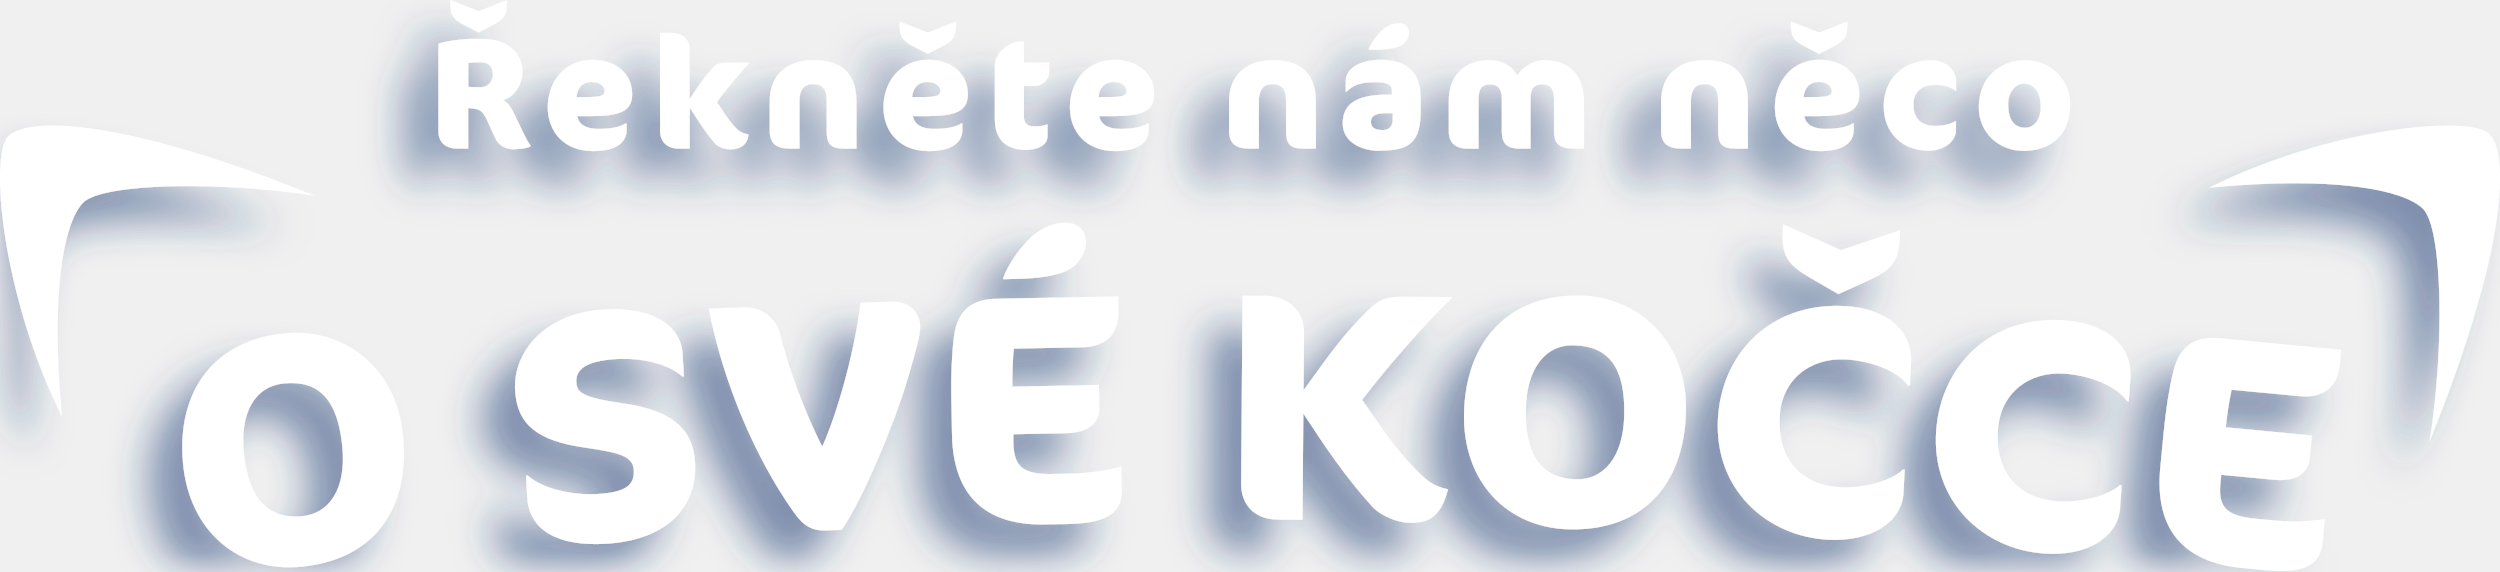
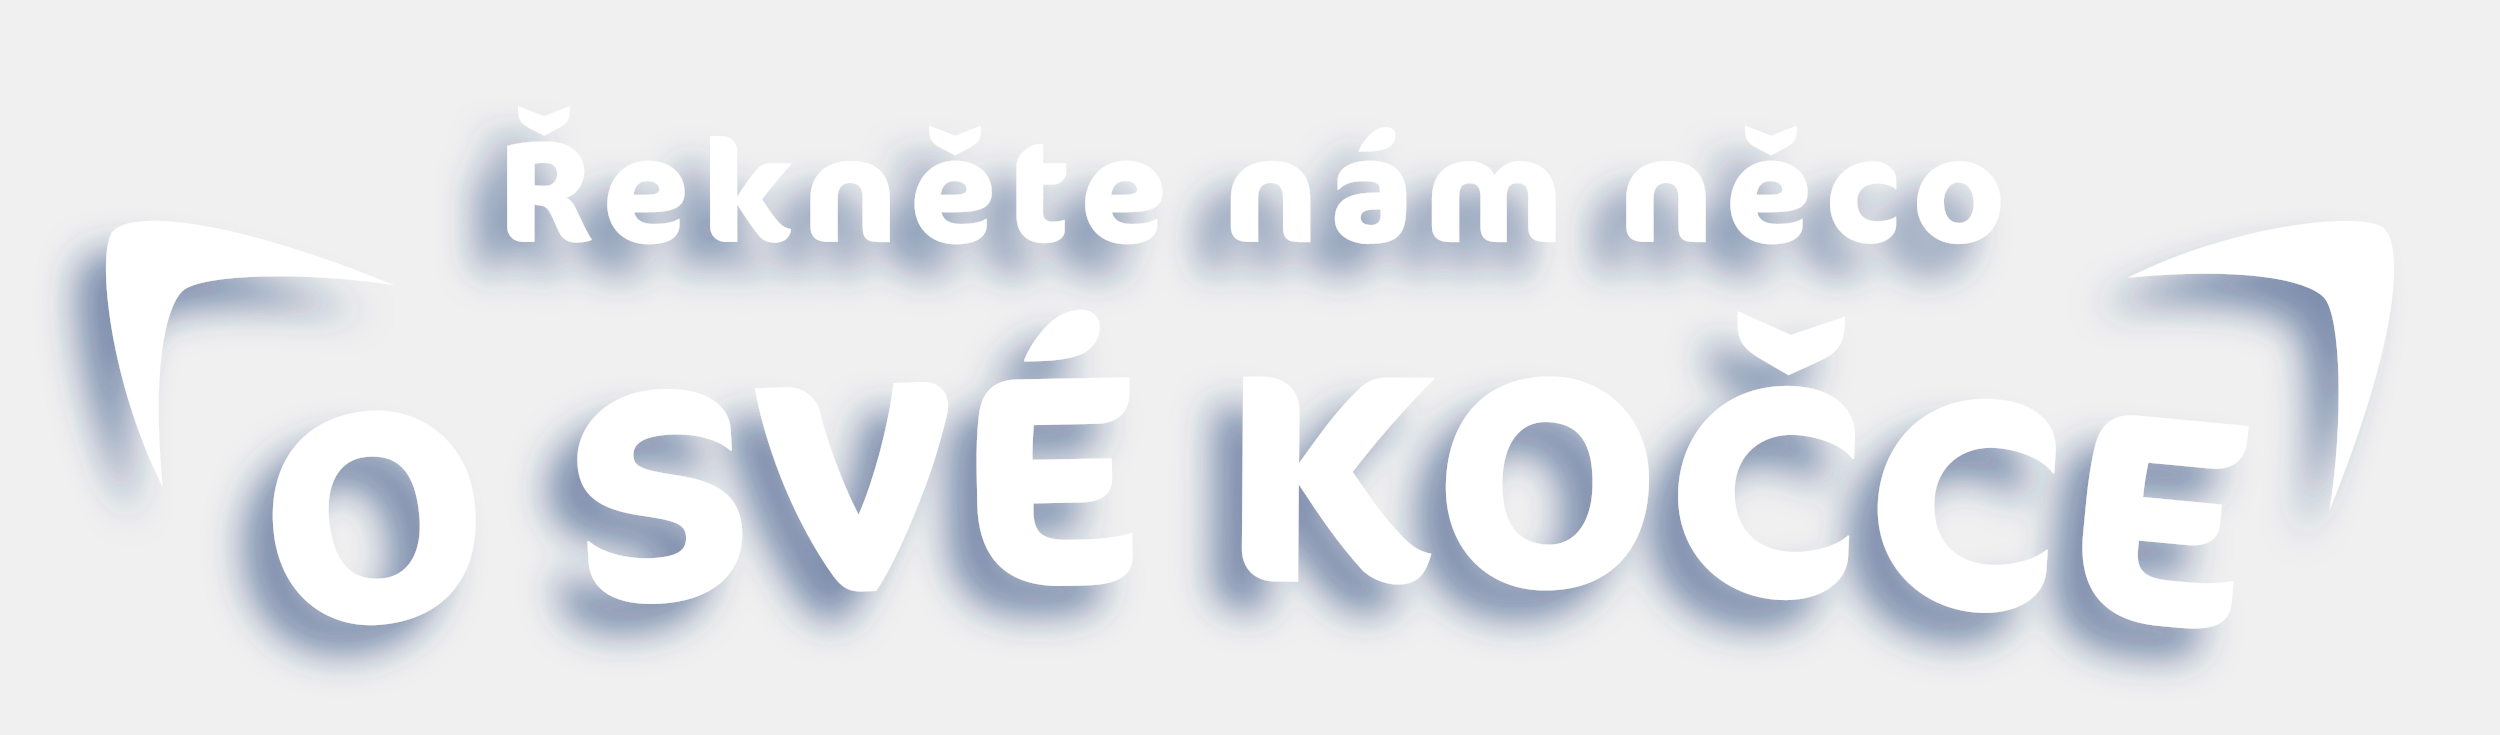
- <svg xmlns="http://www.w3.org/2000/svg" id="Layer_2" data-name="Layer 2" viewBox="0 0 215.89 49.33">
+ <svg xmlns="http://www.w3.org/2000/svg" id="Layer_2" data-name="Layer 2" viewBox="-10 -10 235.89 69.33">
  <defs>
    <style>
      .cls-1 {
        filter: url(#drop-shadow-1);
      }

      .cls-2 {
        fill: #fff;
        stroke-width: 0px;
      }
    </style>
    <filter id="drop-shadow-1" filterUnits="userSpaceOnUse">
      <feOffset dx="-2.83" dy="2.83" />
      <feGaussianBlur result="blur" stdDeviation="1.7" />
      <feFlood flood-color="#264078" flood-opacity=".55" />
      <feComposite in2="blur" operator="in" />
      <feComposite in="SourceGraphic" />
    </filter>
  </defs>
  <g id="logo">
    <g class="cls-1">
      <g>
        <g>
          <path class="cls-2" d="M25.95,48.95c-5.24.48-9.6-2.95-10.15-8.97-.57-6.22,2.71-10.65,8.9-11.21,4.71-.43,9.55,2.67,10.12,8.94.58,6.38-2.62,10.67-8.87,11.24ZM24.56,33.11c-2.62.24-3.81,2.62-3.51,5.86.37,4.07,2.11,5.88,5.01,5.61,2.4-.22,3.83-2.37,3.51-5.91-.38-4.21-2.05-5.83-5-5.56Z" />
          <path class="cls-2" d="M52.33,46.96c-4.25.25-6.64-1.23-6.8-4l-.11-1.9h.14c1.28,1.15,3.83,1.73,6.04,1.6,2.46-.15,3.21-.78,3.13-2.07-.07-1.17-1.15-1.5-4.12-1.92-4.24-.59-5.96-2.03-6.13-4.96-.2-3.44,2.74-6.7,7.64-6.99,4.75-.28,6.7,1.76,6.82,3.75l.12,2.04h-.14c-1.36-1.2-3.72-1.62-5.73-1.5-2.63.16-3.48.91-3.42,2,.05.87.44,1.32,4.06,1.83,4.02.57,6.01,2.08,6.19,5.07.24,4-2.54,6.74-7.69,7.05Z" />
          <path class="cls-2" d="M72.65,45.76l-1.26.05c-1.29.05-2.01-.4-2.86-1.6-3.26-4.61-6.09-11.14-7.32-17.57l2.97-.11c1.82-.07,2.93,1.2,3.2,2.34.57,2.47,2.02,6.59,3.63,9.7,1.44-3.25,2.84-8.52,3.3-12.43l2.69-.1c1.32-.05,2.41.75,2.46,2.12.03.73-.39,2.17-1.01,4.33-1.11,3.86-3.96,10.72-5.79,13.29Z" />
          <path class="cls-2" d="M92.41,45.25l-2.18.04c-5.07.1-7.92-2.42-8.02-7.77l-.06-3.25c-.04-1.76.04-3.73.23-5.21.32-2.47,1.79-3.23,3.66-3.26l10.53-.21.02,1.26c.04,1.85-.92,3.1-3.16,3.14l-5.88.12c-.09.95-.15,2.36-.13,3.28l7.48-.15.04,1.93c.03,1.4-.99,2.2-2.87,2.24l-4.56.09v.7c.05,2.07.74,2.79,3.43,2.73l1.4-.03c1.6-.03,2.94-.2,4.5-.62l.04,2.04c.04,1.76-1.04,2.85-4.45,2.92ZM88.71,20.81c.88-.94,1.99-1.55,3.25-1.58,1.15-.02,1.81.69,1.82,1.62.02,1.15-.8,2.14-1.66,2.53-1,.44-2.45.67-4.19.7l-1.29.03v-.14c.45-1.16,1.24-2.27,2.06-3.15Z" />
          <path class="cls-2" d="M112.61,28.58l-.04,5.12c2.74-3.82,3.56-4.88,5.48-6.82,1.1-1.11,1.8-1.28,3.4-1.26l3.89.03v.14c-2.45,2.31-5.73,6.15-7.71,8.74,1.3,1.86,2.58,3.83,4.13,5.49,1.39,1.49,1.89,1.92,3.29,2.24-.6,2.21-1.48,2.9-3.24,2.89-1.06,0-2.54-.55-3.35-1.45-2.28-2.54-3.88-4.9-5.91-7.99l-.07,9.18-2.13-.02c-2.3-.02-3.18-1.59-3.17-3.07l.12-16.27h1.88c2.3.03,3.43,1.55,3.42,3.06Z" />
          <path class="cls-2" d="M135.44,45.71c-5.26-.15-9.18-4.07-9.01-10.12.18-6.24,3.96-10.25,10.18-10.07,4.73.14,9.16,3.79,8.98,10.09-.19,6.41-3.88,10.28-10.15,10.1ZM135.96,29.82c-2.63-.08-4.1,2.15-4.19,5.4-.12,4.09,1.39,6.09,4.3,6.17,2.41.07,4.09-1.9,4.19-5.45.12-4.23-1.34-6.03-4.3-6.12Z" />
          <path class="cls-2" d="M164.79,33.31c-.92-1.31-3.28-2.16-5.41-2.27-3.13-.16-5.53,1.79-5.69,4.93-.2,3.94,2.11,5.94,5.24,6.1,2.07.11,4.4-.56,5.41-1.52h.14s-.1,1.99-.1,1.99c-.13,2.49-2.71,4.26-6.49,4.07-5.29-.27-9.85-4.31-9.54-10.41.29-5.62,4.47-10.09,10.9-9.77,3.78.19,5.92,2.18,5.78,4.89l-.1,1.99h-.14ZM158.96,21.6l5.14-1.73-.04.78c-.11,2.12-.87,2.73-2.76,3.59l-2.55,1.16-2.37-1.38c-1.85-1.08-2.54-1.78-2.43-4.02l.03-.64,4.99,2.24Z" />
          <path class="cls-2" d="M183.69,34.65c-.89-1.33-3.24-2.23-5.36-2.38-3.13-.23-5.57,1.68-5.79,4.8-.28,3.94,1.98,5.98,5.11,6.21,2.07.15,4.41-.47,5.43-1.4h.14s-.14,1.99-.14,1.99c-.18,2.49-2.8,4.21-6.57,3.93-5.28-.38-9.75-4.52-9.31-10.61.41-5.61,4.68-9.99,11.1-9.53,3.77.27,5.87,2.3,5.67,5.01l-.14,1.98h-.14Z" />
          <path class="cls-2" d="M195.81,49.26l-2.17-.21c-5.05-.48-7.59-3.31-7.09-8.63l.31-3.23c.17-1.76.46-3.7.83-5.15.59-2.42,2.14-3,4.01-2.83l10.48.99-.12,1.25c-.17,1.84-1.27,2.97-3.5,2.76l-5.85-.55c-.2.94-.42,2.32-.5,3.24l7.44.71-.18,1.92c-.13,1.39-1.24,2.08-3.11,1.9l-4.54-.43-.07.7c-.2,2.06.41,2.85,3.08,3.1l1.39.13c1.59.15,2.94.14,4.54-.11l-.19,2.04c-.17,1.76-1.35,2.71-4.75,2.39Z" />
        </g>
        <g>
          <path class="cls-2" d="M5.34,35.93C.19,25.62-.93,13.54.68,11.8s9.77-1.69,26.58,5.13c-8.04-1.3-18.42-1.14-20.09.58-1.67,1.73-2.83,7.76-1.82,18.42" />
          <path class="cls-2" d="M190.81,16.19c10.31-5.16,22.39-6.27,24.13-4.66,1.73,1.61,1.69,9.77-5.13,26.58,1.3-8.04,1.14-18.42-.58-20.09-1.73-1.67-7.76-2.83-18.42-1.82" />
        </g>
      </g>
      <g>
        <path class="cls-2" d="M44.44,12.9c-.87,0-1.41-.38-1.68-.99l-.69-1.51c-.37-.8-.62-.96-1.23-1.03l-.41-.04v3.5h-.99c-1,0-1.58-.61-1.58-1.47V3.77c.65-.23,2.08-.41,2.8-.41h1.04c2,0,3.42,1.09,3.42,2.79,0,1.24-.81,2.3-1.7,2.5.45.2.68.54,1.03,1.28l.72,1.51c.27.55.51.97.65,1.13v.07c-.31.16-.82.24-1.38.24ZM41.34.96l2.43-.96v.38c0,1.03-.35,1.34-1.24,1.8l-1.2.62-1.18-.61c-.92-.47-1.27-.8-1.27-1.88v-.31l2.46.96ZM40.95,5.39c-.11,0-.32.03-.51.05v2.05c.31.04.64.04,1.03.04.73,0,1.1-.55,1.1-1.08,0-.68-.34-1.07-1.08-1.07h-.53Z" />
        <path class="cls-2" d="M50.96,10.03h-1.11c.15.74.76,1.1,1.82,1.1,1.19,0,1.93-.19,2.35-.47h.09v.59c0,.95-.77,1.8-2.89,1.8-2.57,0-3.92-1.73-3.92-3.79,0-2.26,1.53-4.1,3.83-4.1,1.95,0,3.46,1.1,3.46,2.99,0,1.49-1.12,1.88-3.64,1.88ZM51.13,7.08c-.91,0-1.28.58-1.35,1.3h1c1.22,0,1.43-.19,1.43-.51,0-.38-.34-.78-1.08-.78Z" />
        <path class="cls-2" d="M59.55,4.33v4.23c.61-.91,1.23-1.88,1.96-2.66.32-.35.58-.5,1.37-.5h1.8v.07c-.46.47-2.1,2.38-2.77,3.35.43.65.88,1.37,1.39,1.96.55.63.77.7,1.34.84-.09.82-.65,1.28-1.57,1.28-.38,0-1.01-.15-1.32-.51-.84-.97-1.49-2.03-2.19-3.1v3.54h-1.01c-.95,0-1.55-.62-1.55-1.51V2.83h.99c1.16,0,1.58.76,1.58,1.5Z" />
        <path class="cls-2" d="M72.88,12.83c-1.14,0-1.49-.38-1.49-1.51v-2.61c0-1-.34-1.45-1.2-1.45-.74,0-1.15.5-1.15,1.41v4.16h-.87c-1.09,0-1.7-.43-1.7-1.51v-2.61c0-2.14,1.42-3.53,3.79-3.53,2.64,0,3.7,1.39,3.7,3.6v4.06h-1.08Z" />
        <path class="cls-2" d="M79.94,10.03h-1.11c.15.74.76,1.1,1.83,1.1,1.19,0,1.93-.19,2.35-.47h.09v.59c0,.95-.77,1.8-2.89,1.8-2.57,0-3.92-1.73-3.92-3.79,0-2.26,1.53-4.1,3.83-4.1,1.95,0,3.46,1.1,3.46,2.99,0,1.49-1.12,1.88-3.64,1.88ZM80.13,2.81l2.43-.96v.38c0,1.03-.35,1.34-1.24,1.8l-1.2.62-1.18-.61c-.92-.47-1.27-.8-1.27-1.88v-.31l2.46.96ZM80.12,7.08c-.91,0-1.28.58-1.35,1.3h1c1.22,0,1.43-.19,1.43-.51,0-.38-.34-.78-1.08-.78Z" />
        <path class="cls-2" d="M86.81,4.08c.34-.26.8-.5,1.34-.5h.27v1.81h2.18v.91c0,.64-.68,1.12-1.26,1.12h-.92v2.69c0,.5.31.8.81.8.61,0,.89-.05,1.16-.16h.07v1c0,.62-.57,1.19-1.91,1.19s-2.64-.61-2.64-2.65v-4.61c0-.68.39-1.22.89-1.59Z" />
        <path class="cls-2" d="M96.04,10.03h-1.11c.15.74.76,1.1,1.83,1.1,1.19,0,1.93-.19,2.35-.47h.09v.59c0,.95-.77,1.8-2.89,1.8-2.57,0-3.92-1.73-3.92-3.79,0-2.26,1.53-4.1,3.83-4.1,1.95,0,3.46,1.1,3.46,2.99,0,1.49-1.12,1.88-3.64,1.88ZM96.21,7.08c-.91,0-1.28.58-1.35,1.3h1c1.22,0,1.43-.19,1.43-.51,0-.38-.34-.78-1.08-.78Z" />
        <path class="cls-2" d="M112.55,12.83c-1.14,0-1.49-.38-1.49-1.51v-2.61c0-1-.34-1.45-1.2-1.45-.74,0-1.15.5-1.15,1.41v4.16h-.87c-1.1,0-1.7-.43-1.7-1.51v-2.61c0-2.14,1.42-3.53,3.79-3.53,2.64,0,3.7,1.39,3.7,3.6v4.06h-1.08Z" />
        <path class="cls-2" d="M119.13,13.03c-1.43,0-3.18-.68-3.18-2.37s1.19-2.49,3.89-2.49h.36v-.31c0-.61-.47-.76-1.49-.76-1.39,0-1.91.32-2.43.81h-.07v-.91c0-.92.96-1.84,3.08-1.84s3.39,1.04,3.39,3.23v1.15c0,2.7-.87,3.47-3.57,3.47ZM119.23,2.73c.43-.45.97-.73,1.58-.73.55,0,.87.35.87.8,0,.55-.41,1.03-.83,1.2-.49.2-1.19.3-2.03.3h-.62v-.07c.23-.55.62-1.08,1.03-1.5ZM120.27,9.77h-.51c-.97,0-1.37.24-1.37.74,0,.47.3.72,1.01.72.46,0,.87-.23.87-.91v-.55Z" />
        <path class="cls-2" d="M135.88,12.83c-1.37,0-1.68-.58-1.68-1.5v-2.74c0-.96-.32-1.31-1.07-1.31s-.96.53-.96,1.27v4.29h-.89c-1.04,0-1.59-.34-1.59-1.5v-2.81c0-.88-.34-1.24-1.01-1.24-.72,0-1,.37-1,1.28v4.27h-.89c-1.15,0-1.68-.55-1.68-1.5v-2.61c0-2.16,1.24-3.54,3.61-3.54,1.16,0,2.04.72,2.29,1.33.35-.57,1.26-1.33,2.33-1.33,2.16,0,3.45,1.28,3.45,3.61v4.04h-.89Z" />
        <path class="cls-2" d="M149.86,12.83c-1.14,0-1.49-.38-1.49-1.51v-2.61c0-1-.34-1.45-1.2-1.45-.74,0-1.15.5-1.15,1.41v4.16h-.87c-1.09,0-1.7-.43-1.7-1.51v-2.61c0-2.14,1.42-3.53,3.79-3.53,2.64,0,3.7,1.39,3.7,3.6v4.06h-1.08Z" />
        <path class="cls-2" d="M156.92,10.03h-1.11c.15.74.76,1.1,1.83,1.1,1.19,0,1.93-.19,2.35-.47h.09v.59c0,.95-.77,1.8-2.89,1.8-2.57,0-3.92-1.73-3.92-3.79,0-2.26,1.53-4.1,3.83-4.1,1.95,0,3.46,1.1,3.46,2.99,0,1.49-1.12,1.88-3.64,1.88ZM157.11,2.81l2.43-.96v.38c0,1.03-.35,1.34-1.24,1.8l-1.2.62-1.18-.61c-.92-.47-1.27-.8-1.27-1.88v-.31l2.46.96ZM157.1,7.08c-.91,0-1.28.58-1.35,1.3h1c1.22,0,1.43-.19,1.43-.51,0-.38-.34-.78-1.08-.78Z" />
        <path class="cls-2" d="M168.85,7.83c-.23-.24-.93-.51-1.65-.51-1.26,0-1.96.63-1.96,1.68,0,1.27.7,1.87,1.84,1.87.8,0,1.35-.16,1.8-.42h.03v.77c0,.99-1.01,1.79-2.37,1.79-2.26,0-3.87-1.53-3.87-3.85,0-2.12,1.47-3.95,4.1-3.95,1.18,0,2.15.77,2.15,1.73v.91h-.07Z" />
        <path class="cls-2" d="M174.92,5.19c2.03,0,3.85,1.54,3.85,3.84,0,2.43-1.47,4-4.04,4-2.12,0-3.85-1.57-3.85-3.76,0-2.46,1.7-4.08,4.04-4.08ZM174.76,7.22c-.7,0-1.34.74-1.34,1.76,0,1.43.57,2.05,1.47,2.05.81,0,1.34-.74,1.34-1.77,0-1.34-.58-2.04-1.47-2.04Z" />
      </g>
    </g>
  </g>
</svg>
